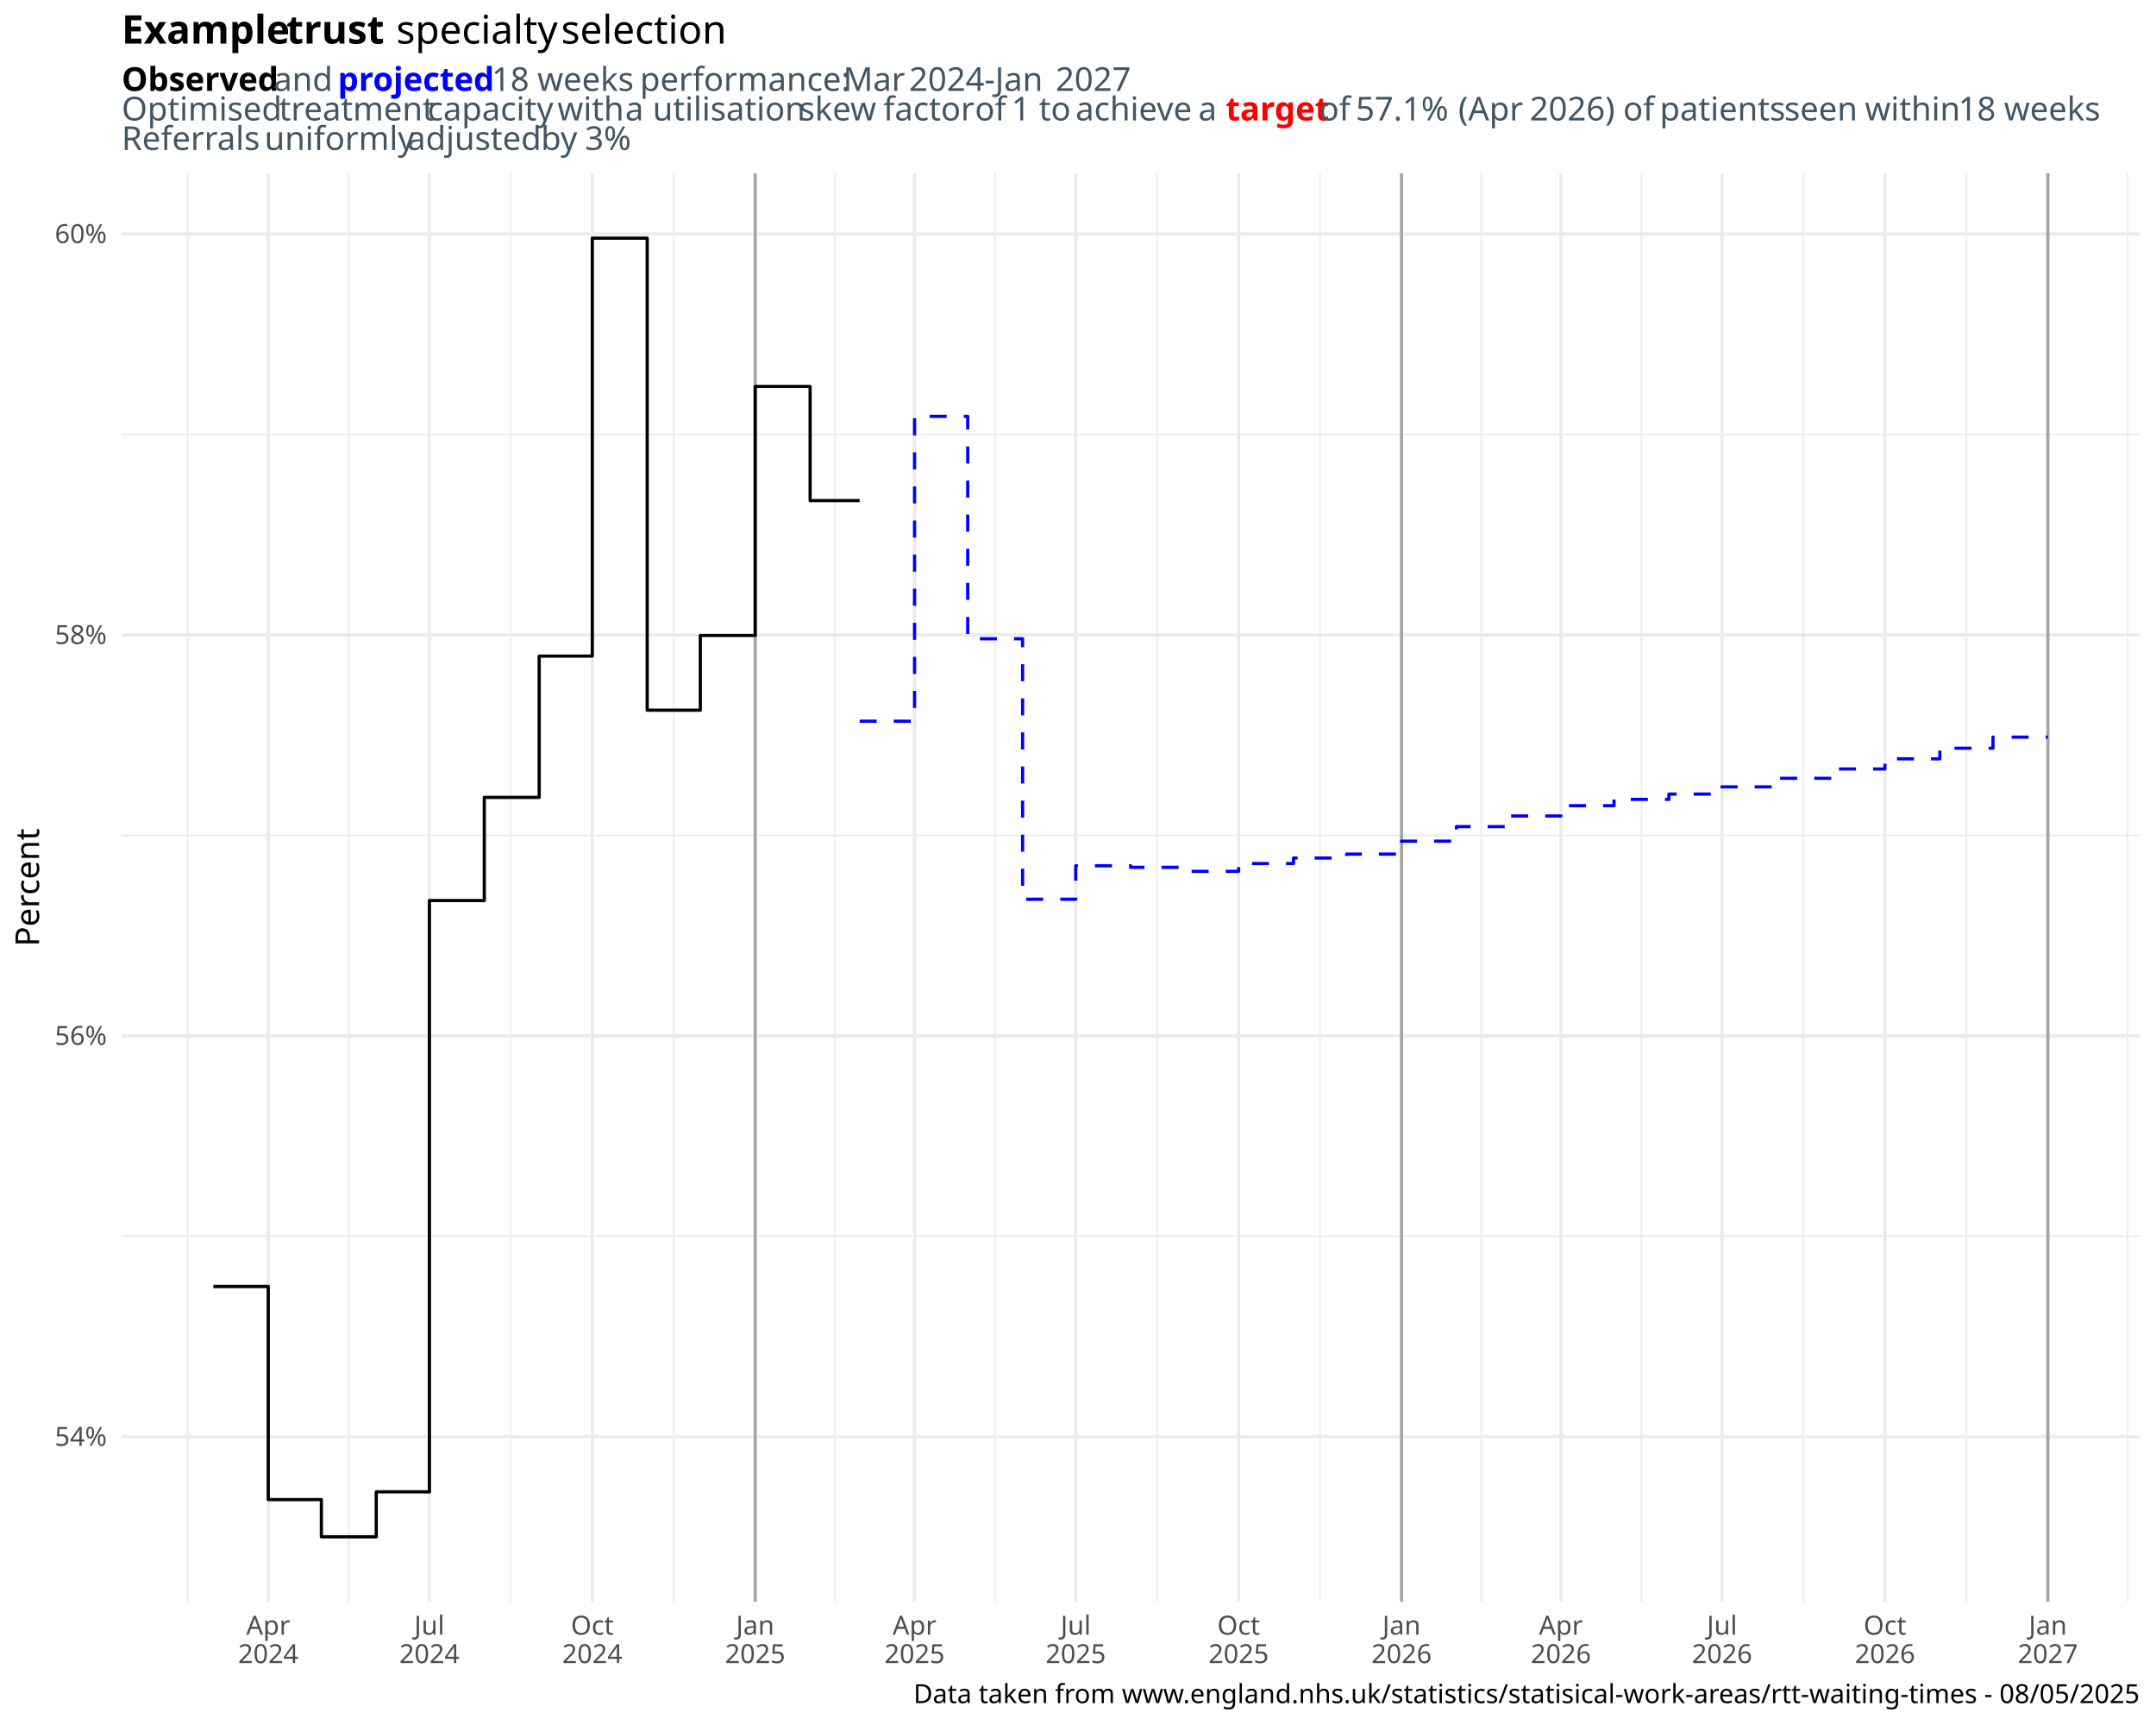
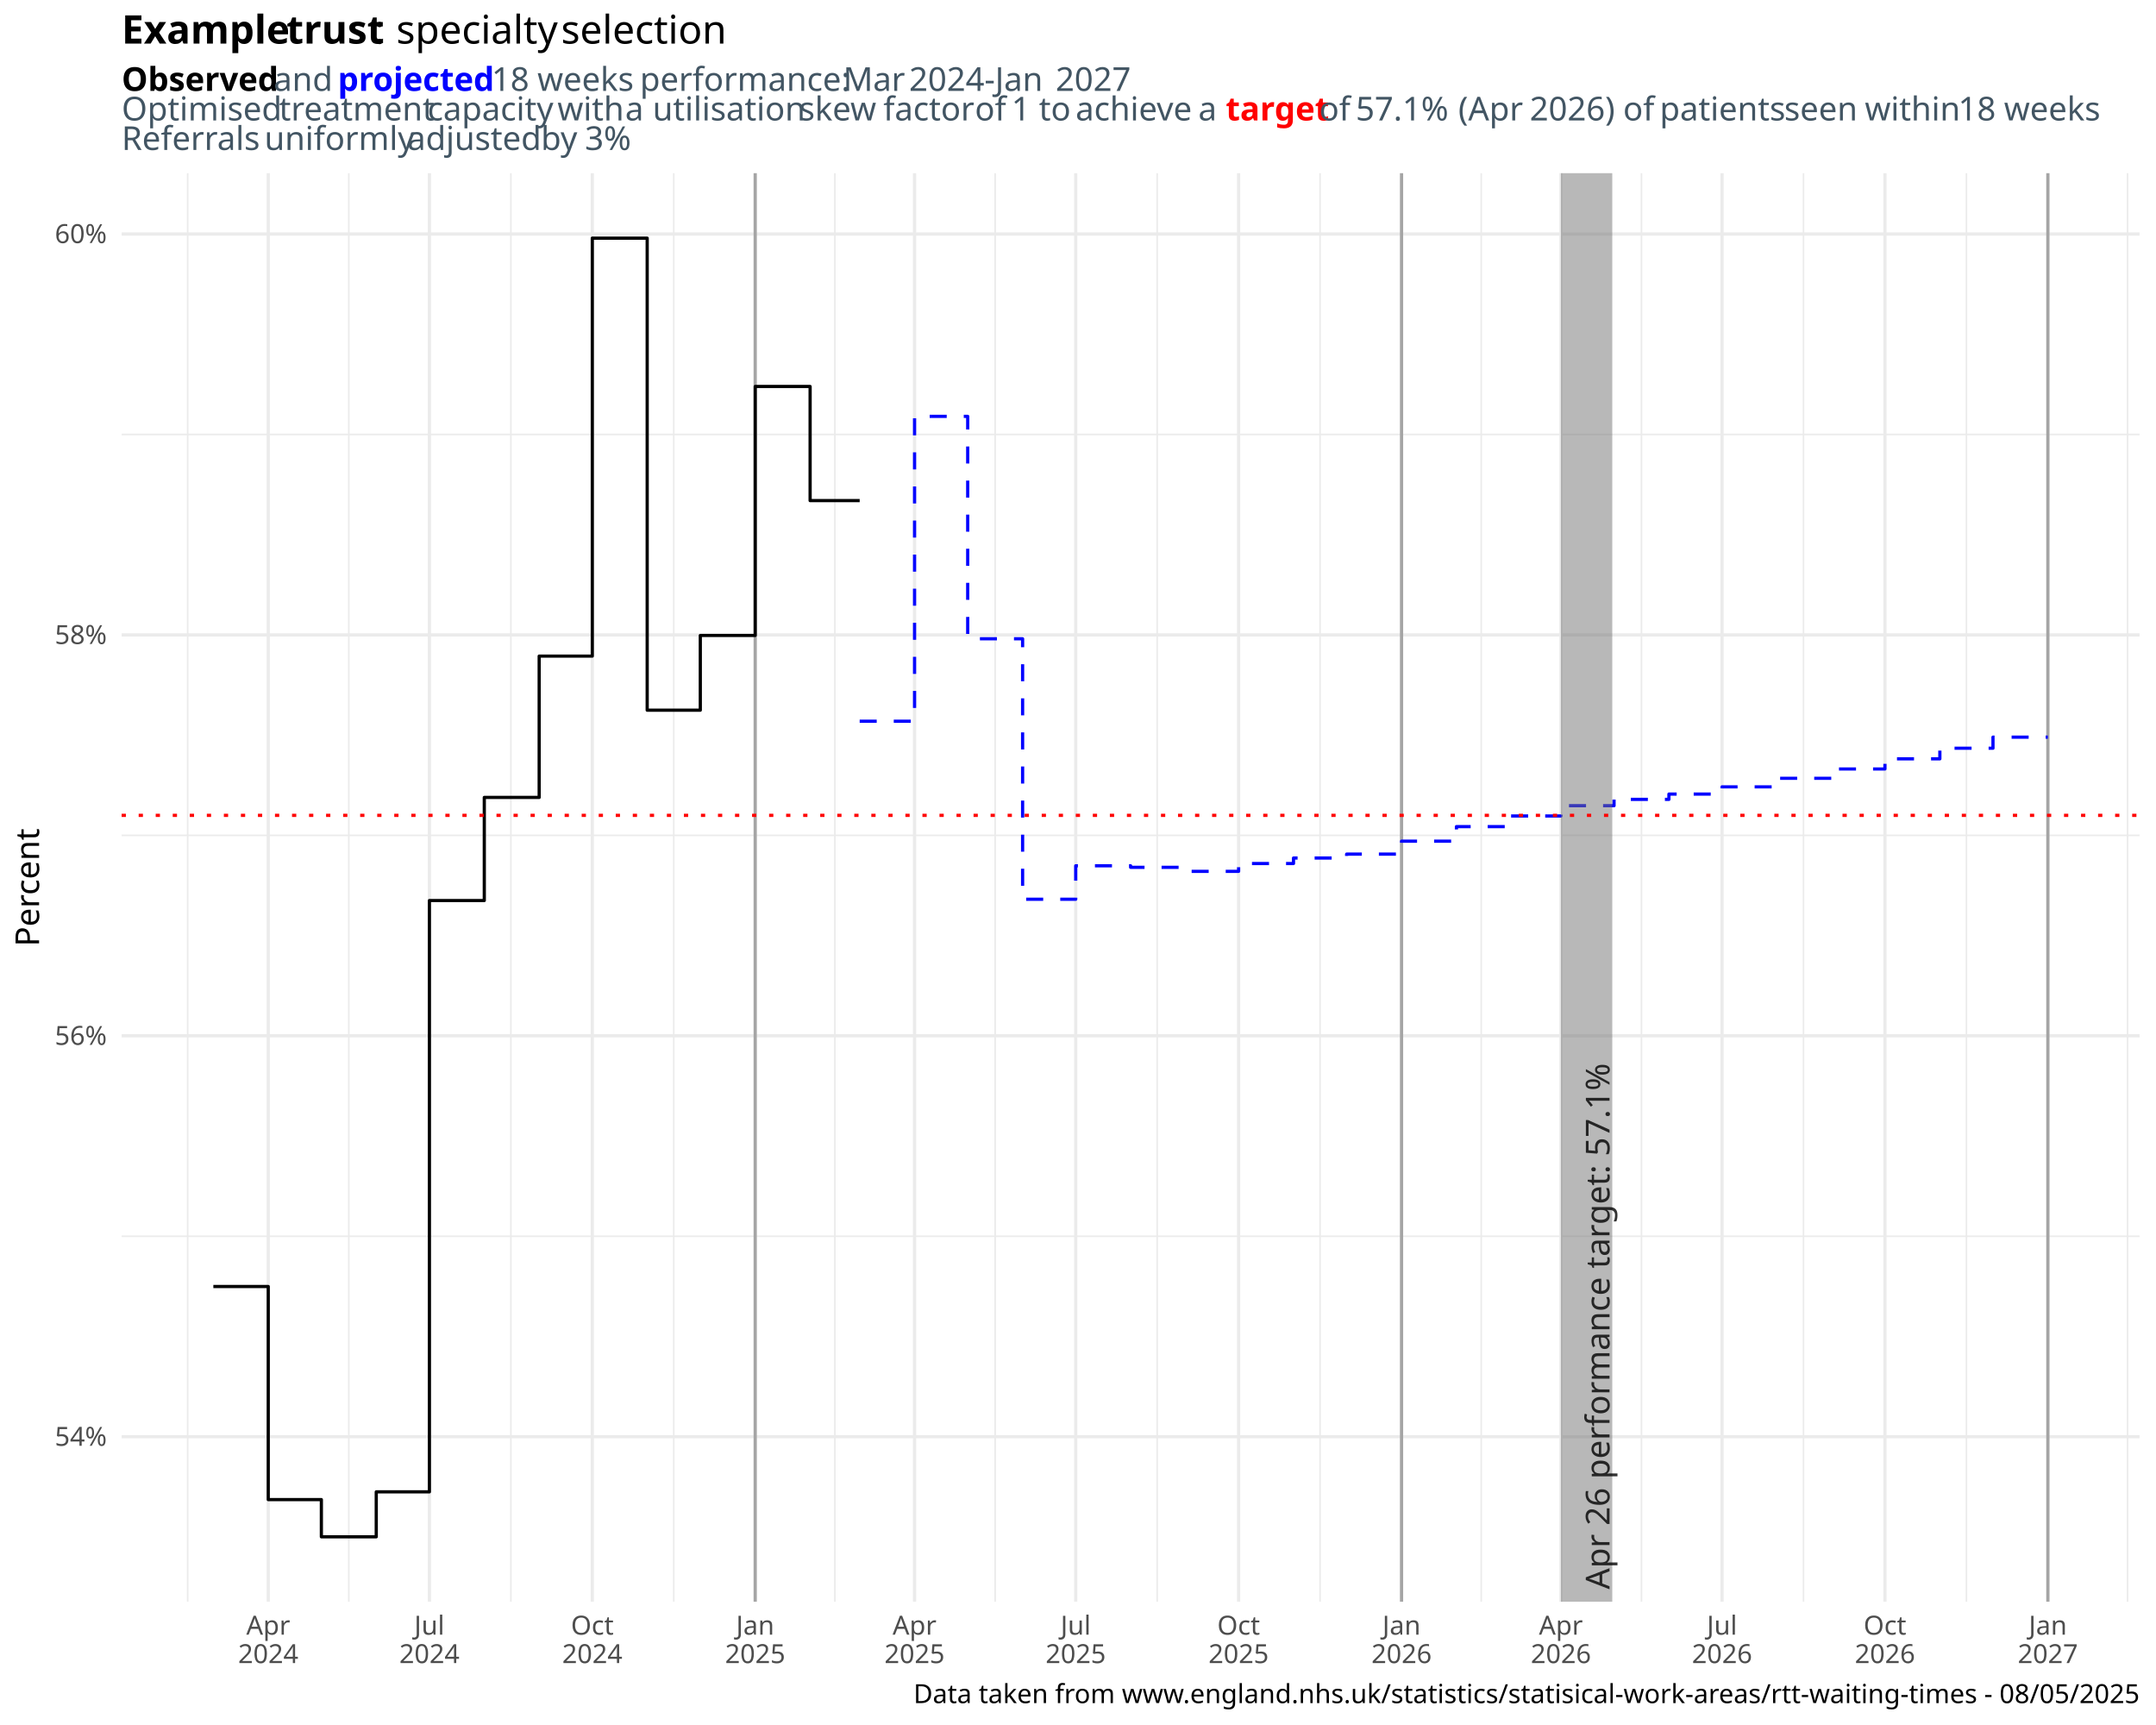
<svg xmlns="http://www.w3.org/2000/svg" class="svglite" data-engine-version="2.0" width="720.00pt" height="576.00pt" viewBox="0 0 720.00 576.00">
  <defs>
    <style type="text/css">
    .svglite line, .svglite polyline, .svglite polygon, .svglite path, .svglite rect, .svglite circle {
      fill: none;
      stroke: #000000;
      stroke-linecap: round;
      stroke-linejoin: round;
      stroke-miterlimit: 10.00;
    }
  </style>
  </defs>
  <rect width="100%" height="100%" style="stroke: none; fill: #FFFFFF;" />
  <defs>
    <clipPath id="cpMC4wMHw3MjAuMDB8MC4wMHw1NzYuMDA=">
      <rect x="0.00" y="0.00" width="720.00" height="576.00" />
    </clipPath>
  </defs>
  <g clip-path="url(#cpMC4wMHw3MjAuMDB8MC4wMHw1NzYuMDA=)">
</g>
  <defs>
    <clipPath id="cpNDAuNjJ8NzE0LjUyfDU3Ljg0fDUzNC44NA==">
      <rect x="40.62" y="57.84" width="673.90" height="477.00" />
    </clipPath>
  </defs>
  <g clip-path="url(#cpNDAuNjJ8NzE0LjUyfDU3Ljg0fDUzNC44NA==)">
    <polyline points="40.62,412.81 714.52,412.81 " style="stroke-width: 0.53; stroke: #EBEBEB; stroke-linecap: butt;" />
    <polyline points="40.62,278.94 714.52,278.94 " style="stroke-width: 0.53; stroke: #EBEBEB; stroke-linecap: butt;" />
    <polyline points="40.62,145.08 714.52,145.08 " style="stroke-width: 0.53; stroke: #EBEBEB; stroke-linecap: butt;" />
    <polyline points="62.68,534.84 62.68,57.84 " style="stroke-width: 0.53; stroke: #EBEBEB; stroke-linecap: butt;" />
    <polyline points="116.49,534.84 116.49,57.84 " style="stroke-width: 0.53; stroke: #EBEBEB; stroke-linecap: butt;" />
    <polyline points="170.60,534.84 170.60,57.84 " style="stroke-width: 0.53; stroke: #EBEBEB; stroke-linecap: butt;" />
    <polyline points="225.00,534.84 225.00,57.84 " style="stroke-width: 0.53; stroke: #EBEBEB; stroke-linecap: butt;" />
    <polyline points="278.81,534.84 278.81,57.84 " style="stroke-width: 0.53; stroke: #EBEBEB; stroke-linecap: butt;" />
    <polyline points="332.33,534.84 332.33,57.84 " style="stroke-width: 0.53; stroke: #EBEBEB; stroke-linecap: butt;" />
    <polyline points="386.44,534.84 386.44,57.84 " style="stroke-width: 0.53; stroke: #EBEBEB; stroke-linecap: butt;" />
    <polyline points="440.84,534.84 440.84,57.84 " style="stroke-width: 0.53; stroke: #EBEBEB; stroke-linecap: butt;" />
    <polyline points="494.66,534.84 494.66,57.84 " style="stroke-width: 0.53; stroke: #EBEBEB; stroke-linecap: butt;" />
    <polyline points="548.17,534.84 548.17,57.84 " style="stroke-width: 0.53; stroke: #EBEBEB; stroke-linecap: butt;" />
    <polyline points="602.28,534.84 602.28,57.84 " style="stroke-width: 0.53; stroke: #EBEBEB; stroke-linecap: butt;" />
    <polyline points="656.69,534.84 656.69,57.84 " style="stroke-width: 0.53; stroke: #EBEBEB; stroke-linecap: butt;" />
    <polyline points="710.50,534.84 710.50,57.84 " style="stroke-width: 0.53; stroke: #EBEBEB; stroke-linecap: butt;" />
    <polyline points="40.62,479.74 714.52,479.74 " style="stroke-width: 1.07; stroke: #EBEBEB; stroke-linecap: butt;" />
    <polyline points="40.62,345.87 714.52,345.87 " style="stroke-width: 1.07; stroke: #EBEBEB; stroke-linecap: butt;" />
    <polyline points="40.62,212.01 714.52,212.01 " style="stroke-width: 1.07; stroke: #EBEBEB; stroke-linecap: butt;" />
    <polyline points="40.62,78.14 714.52,78.14 " style="stroke-width: 1.07; stroke: #EBEBEB; stroke-linecap: butt;" />
    <polyline points="89.58,534.84 89.58,57.84 " style="stroke-width: 1.07; stroke: #EBEBEB; stroke-linecap: butt;" />
    <polyline points="143.40,534.84 143.40,57.84 " style="stroke-width: 1.07; stroke: #EBEBEB; stroke-linecap: butt;" />
    <polyline points="197.80,534.84 197.80,57.84 " style="stroke-width: 1.07; stroke: #EBEBEB; stroke-linecap: butt;" />
    <polyline points="252.20,534.84 252.20,57.84 " style="stroke-width: 1.07; stroke: #EBEBEB; stroke-linecap: butt;" />
    <polyline points="305.42,534.84 305.42,57.84 " style="stroke-width: 1.07; stroke: #EBEBEB; stroke-linecap: butt;" />
    <polyline points="359.24,534.84 359.24,57.84 " style="stroke-width: 1.07; stroke: #EBEBEB; stroke-linecap: butt;" />
    <polyline points="413.64,534.84 413.64,57.84 " style="stroke-width: 1.07; stroke: #EBEBEB; stroke-linecap: butt;" />
    <polyline points="468.05,534.84 468.05,57.84 " style="stroke-width: 1.07; stroke: #EBEBEB; stroke-linecap: butt;" />
    <polyline points="521.27,534.84 521.27,57.84 " style="stroke-width: 1.07; stroke: #EBEBEB; stroke-linecap: butt;" />
    <polyline points="575.08,534.84 575.08,57.84 " style="stroke-width: 1.07; stroke: #EBEBEB; stroke-linecap: butt;" />
    <polyline points="629.48,534.84 629.48,57.84 " style="stroke-width: 1.07; stroke: #EBEBEB; stroke-linecap: butt;" />
    <polyline points="683.89,534.84 683.89,57.84 " style="stroke-width: 1.07; stroke: #EBEBEB; stroke-linecap: butt;" />
    <line x1="252.20" y1="534.84" x2="252.20" y2="57.84" style="stroke-width: 1.07; stroke: #000000; stroke-opacity: 0.30; stroke-linecap: butt;" />
    <line x1="468.05" y1="534.84" x2="468.05" y2="57.84" style="stroke-width: 1.07; stroke: #000000; stroke-opacity: 0.30; stroke-linecap: butt;" />
    <line x1="683.89" y1="534.84" x2="683.89" y2="57.84" style="stroke-width: 1.07; stroke: #000000; stroke-opacity: 0.30; stroke-linecap: butt;" />
    <polyline points="71.25,429.58 89.58,429.58 89.58,500.74 107.32,500.74 107.32,513.16 125.65,513.16 125.65,498.15 143.40,498.15 143.40,300.70 161.73,300.70 161.73,266.27 180.06,266.27 180.06,219.08 197.80,219.08 197.80,79.52 216.13,79.52 216.13,237.14 233.87,237.14 233.87,212.19 252.20,212.19 252.20,129.05 270.54,129.05 270.54,167.16 287.09,167.16 287.09,167.16 " style="stroke-width: 1.07; stroke-linecap: butt;" />
    <polyline points="287.09,240.83 305.42,240.83 305.42,139.03 323.17,139.03 323.17,213.30 341.50,213.30 341.50,300.27 359.24,300.27 359.24,289.10 377.57,289.10 377.57,289.61 395.90,289.61 395.90,290.95 413.64,290.95 413.64,288.34 431.97,288.34 431.97,286.50 449.71,286.50 449.71,285.20 468.05,285.20 468.05,280.88 486.38,280.88 486.38,276.02 502.94,276.02 502.94,272.46 521.27,272.46 521.27,269.03 539.01,269.03 539.01,266.92 557.34,266.92 557.34,265.15 575.08,265.15 575.08,262.74 593.41,262.74 593.41,259.88 611.74,259.88 611.74,256.77 629.48,256.77 629.48,253.38 647.82,253.38 647.82,249.84 665.56,249.84 665.56,246.14 683.89,246.14 683.89,246.14 " style="stroke-width: 1.07; stroke: #0000FF; stroke-dasharray: 5.69,5.69; stroke-linecap: butt;" />
+     <polygon points="538.42,534.84 538.42,57.84 521.27,57.84 521.27,534.84 " style="stroke-width: 0.00; stroke: none; stroke-linecap: butt; fill: #737373; fill-opacity: 0.50;" />
+     <polyline points="538.42,534.84 538.42,57.84 " style="stroke-width: 1.07; stroke: none; stroke-linecap: butt;" />
+     <polyline points="521.27,57.84 521.27,534.84 " style="stroke-width: 1.07; stroke: none; stroke-linecap: butt;" />
+     <text transform="translate(537.50,530.68) rotate(-90)" style="font-size: 11.04px; fill: #000000; fill-opacity: 0.80; font-family: sans;" textLength="166.32px" lengthAdjust="spacingAndGlyphs">Apr 26 performance target: 57.1%</text>
+     <line x1="40.62" y1="272.25" x2="714.52" y2="272.25" style="stroke-width: 1.07; stroke: #FF0000; stroke-dasharray: 1.42,4.27; stroke-linecap: butt;" />
  </g>
  <g clip-path="url(#cpMC4wMHw3MjAuMDB8MC4wMHw1NzYuMDA=)">
    <text x="35.69" y="482.77" text-anchor="end" style="font-size: 8.80px; fill: #4D4D4D; font-family: sans;" textLength="17.61px" lengthAdjust="spacingAndGlyphs">54%</text>
    <text x="35.69" y="348.90" text-anchor="end" style="font-size: 8.80px; fill: #4D4D4D; font-family: sans;" textLength="17.61px" lengthAdjust="spacingAndGlyphs">56%</text>
    <text x="35.69" y="215.04" text-anchor="end" style="font-size: 8.80px; fill: #4D4D4D; font-family: sans;" textLength="17.61px" lengthAdjust="spacingAndGlyphs">58%</text>
    <text x="35.69" y="81.17" text-anchor="end" style="font-size: 8.80px; fill: #4D4D4D; font-family: sans;" textLength="17.61px" lengthAdjust="spacingAndGlyphs">60%</text>
    <text x="89.58" y="545.83" text-anchor="middle" style="font-size: 8.80px; fill: #4D4D4D; font-family: sans;" textLength="13.70px" lengthAdjust="spacingAndGlyphs">Apr</text>
    <text x="89.58" y="555.33" text-anchor="middle" style="font-size: 8.80px; fill: #4D4D4D; font-family: sans;" textLength="19.58px" lengthAdjust="spacingAndGlyphs">2024</text>
    <text x="143.40" y="545.83" text-anchor="middle" style="font-size: 8.80px; fill: #4D4D4D; font-family: sans;" textLength="11.25px" lengthAdjust="spacingAndGlyphs">Jul</text>
    <text x="143.40" y="555.33" text-anchor="middle" style="font-size: 8.80px; fill: #4D4D4D; font-family: sans;" textLength="19.58px" lengthAdjust="spacingAndGlyphs">2024</text>
    <text x="197.80" y="545.83" text-anchor="middle" style="font-size: 8.80px; fill: #4D4D4D; font-family: sans;" textLength="13.70px" lengthAdjust="spacingAndGlyphs">Oct</text>
    <text x="197.80" y="555.33" text-anchor="middle" style="font-size: 8.80px; fill: #4D4D4D; font-family: sans;" textLength="19.58px" lengthAdjust="spacingAndGlyphs">2024</text>
    <text x="252.20" y="545.83" text-anchor="middle" style="font-size: 8.80px; fill: #4D4D4D; font-family: sans;" textLength="14.19px" lengthAdjust="spacingAndGlyphs">Jan</text>
    <text x="252.20" y="555.33" text-anchor="middle" style="font-size: 8.80px; fill: #4D4D4D; font-family: sans;" textLength="19.58px" lengthAdjust="spacingAndGlyphs">2025</text>
    <text x="305.42" y="545.83" text-anchor="middle" style="font-size: 8.80px; fill: #4D4D4D; font-family: sans;" textLength="13.70px" lengthAdjust="spacingAndGlyphs">Apr</text>
    <text x="305.42" y="555.33" text-anchor="middle" style="font-size: 8.80px; fill: #4D4D4D; font-family: sans;" textLength="19.58px" lengthAdjust="spacingAndGlyphs">2025</text>
    <text x="359.24" y="545.83" text-anchor="middle" style="font-size: 8.80px; fill: #4D4D4D; font-family: sans;" textLength="11.25px" lengthAdjust="spacingAndGlyphs">Jul</text>
    <text x="359.24" y="555.33" text-anchor="middle" style="font-size: 8.80px; fill: #4D4D4D; font-family: sans;" textLength="19.58px" lengthAdjust="spacingAndGlyphs">2025</text>
    <text x="413.64" y="545.83" text-anchor="middle" style="font-size: 8.80px; fill: #4D4D4D; font-family: sans;" textLength="13.70px" lengthAdjust="spacingAndGlyphs">Oct</text>
    <text x="413.64" y="555.33" text-anchor="middle" style="font-size: 8.80px; fill: #4D4D4D; font-family: sans;" textLength="19.58px" lengthAdjust="spacingAndGlyphs">2025</text>
    <text x="468.05" y="545.83" text-anchor="middle" style="font-size: 8.80px; fill: #4D4D4D; font-family: sans;" textLength="14.19px" lengthAdjust="spacingAndGlyphs">Jan</text>
    <text x="468.05" y="555.33" text-anchor="middle" style="font-size: 8.80px; fill: #4D4D4D; font-family: sans;" textLength="19.58px" lengthAdjust="spacingAndGlyphs">2026</text>
    <text x="521.27" y="545.83" text-anchor="middle" style="font-size: 8.80px; fill: #4D4D4D; font-family: sans;" textLength="13.70px" lengthAdjust="spacingAndGlyphs">Apr</text>
    <text x="521.27" y="555.33" text-anchor="middle" style="font-size: 8.80px; fill: #4D4D4D; font-family: sans;" textLength="19.58px" lengthAdjust="spacingAndGlyphs">2026</text>
    <text x="575.08" y="545.83" text-anchor="middle" style="font-size: 8.80px; fill: #4D4D4D; font-family: sans;" textLength="11.25px" lengthAdjust="spacingAndGlyphs">Jul</text>
    <text x="575.08" y="555.33" text-anchor="middle" style="font-size: 8.80px; fill: #4D4D4D; font-family: sans;" textLength="19.58px" lengthAdjust="spacingAndGlyphs">2026</text>
    <text x="629.48" y="545.83" text-anchor="middle" style="font-size: 8.80px; fill: #4D4D4D; font-family: sans;" textLength="13.70px" lengthAdjust="spacingAndGlyphs">Oct</text>
    <text x="629.48" y="555.33" text-anchor="middle" style="font-size: 8.80px; fill: #4D4D4D; font-family: sans;" textLength="19.58px" lengthAdjust="spacingAndGlyphs">2026</text>
    <text x="683.89" y="545.83" text-anchor="middle" style="font-size: 8.80px; fill: #4D4D4D; font-family: sans;" textLength="14.19px" lengthAdjust="spacingAndGlyphs">Jan</text>
    <text x="683.89" y="555.33" text-anchor="middle" style="font-size: 8.80px; fill: #4D4D4D; font-family: sans;" textLength="19.58px" lengthAdjust="spacingAndGlyphs">2027</text>
    <text transform="translate(13.05,296.34) rotate(-90)" text-anchor="middle" style="font-size: 11.00px; font-family: sans;" textLength="37.92px" lengthAdjust="spacingAndGlyphs">Percent</text>
    <text x="40.62" y="30.35" style="font-size: 11.00px; font-weight: bold; font-family: sans;" textLength="47.70px" lengthAdjust="spacingAndGlyphs">Observed</text>
    <text x="91.38" y="30.35" style="font-size: 11.00px; fill: #425563; font-family: sans;" textLength="18.35px" lengthAdjust="spacingAndGlyphs">and</text>
    <text x="112.79" y="30.35" style="font-size: 11.00px; font-weight: bold; fill: #0000FF; font-family: sans;" textLength="45.26px" lengthAdjust="spacingAndGlyphs">projected</text>
    <text x="164.16" y="30.35" style="font-size: 11.00px; fill: #425563; font-family: sans;" textLength="12.24px" lengthAdjust="spacingAndGlyphs">18</text>
    <text x="179.45" y="30.35" style="font-size: 11.00px; fill: #425563; font-family: sans;" textLength="31.19px" lengthAdjust="spacingAndGlyphs">weeks</text>
    <text x="213.70" y="30.35" style="font-size: 11.00px; fill: #425563; font-family: sans;" textLength="64.82px" lengthAdjust="spacingAndGlyphs">performance:</text>
    <text x="281.57" y="30.35" style="font-size: 11.00px; fill: #425563; font-family: sans;" textLength="18.95px" lengthAdjust="spacingAndGlyphs">Mar</text>
    <text x="303.58" y="30.35" style="font-size: 11.00px; fill: #425563; font-family: sans;" textLength="45.88px" lengthAdjust="spacingAndGlyphs">2024-Jan</text>
    <text x="352.51" y="30.35" style="font-size: 11.00px; fill: #425563; font-family: sans;" textLength="24.47px" lengthAdjust="spacingAndGlyphs">2027</text>
    <text x="40.62" y="40.22" style="font-size: 11.00px; fill: #425563; font-family: sans;" textLength="49.53px" lengthAdjust="spacingAndGlyphs">Optimised</text>
    <text x="93.20" y="40.22" style="font-size: 11.00px; fill: #425563; font-family: sans;" textLength="46.47px" lengthAdjust="spacingAndGlyphs">treatment</text>
    <text x="142.73" y="40.22" style="font-size: 11.00px; fill: #425563; font-family: sans;" textLength="40.37px" lengthAdjust="spacingAndGlyphs">capacity</text>
    <text x="186.15" y="40.22" style="font-size: 11.00px; fill: #425563; font-family: sans;" textLength="19.56px" lengthAdjust="spacingAndGlyphs">with</text>
    <text x="208.77" y="40.22" style="font-size: 11.00px; fill: #425563; font-family: sans;" textLength="6.12px" lengthAdjust="spacingAndGlyphs">a</text>
    <text x="217.94" y="40.22" style="font-size: 11.00px; fill: #425563; font-family: sans;" textLength="45.86px" lengthAdjust="spacingAndGlyphs">utilisation</text>
    <text x="266.85" y="40.22" style="font-size: 11.00px; fill: #425563; font-family: sans;" textLength="25.07px" lengthAdjust="spacingAndGlyphs">skew</text>
    <text x="294.98" y="40.22" style="font-size: 11.00px; fill: #425563; font-family: sans;" textLength="27.52px" lengthAdjust="spacingAndGlyphs">factor</text>
    <text x="325.55" y="40.22" style="font-size: 11.00px; fill: #425563; font-family: sans;" textLength="9.17px" lengthAdjust="spacingAndGlyphs">of</text>
    <text x="337.78" y="40.22" style="font-size: 11.00px; fill: #425563; font-family: sans;" textLength="6.12px" lengthAdjust="spacingAndGlyphs">1</text>
    <text x="346.96" y="40.22" style="font-size: 11.00px; fill: #425563; font-family: sans;" textLength="9.17px" lengthAdjust="spacingAndGlyphs">to</text>
    <text x="359.19" y="40.22" style="font-size: 11.00px; fill: #425563; font-family: sans;" textLength="37.92px" lengthAdjust="spacingAndGlyphs">achieve</text>
    <text x="400.17" y="40.22" style="font-size: 11.00px; fill: #425563; font-family: sans;" textLength="6.12px" lengthAdjust="spacingAndGlyphs">a</text>
    <text x="409.34" y="40.22" style="font-size: 11.00px; font-weight: bold; fill: #FF0000; font-family: sans;" textLength="28.13px" lengthAdjust="spacingAndGlyphs">target</text>
    <text x="440.53" y="40.22" style="font-size: 11.00px; fill: #425563; font-family: sans;" textLength="9.17px" lengthAdjust="spacingAndGlyphs">of</text>
    <text x="452.76" y="40.22" style="font-size: 11.00px; fill: #425563; font-family: sans;" textLength="31.19px" lengthAdjust="spacingAndGlyphs">57.1%</text>
    <text x="487.00" y="40.22" style="font-size: 11.00px; fill: #425563; font-family: sans;" textLength="20.78px" lengthAdjust="spacingAndGlyphs">(Apr</text>
    <text x="510.84" y="40.22" style="font-size: 11.00px; fill: #425563; font-family: sans;" textLength="28.14px" lengthAdjust="spacingAndGlyphs">2026)</text>
    <text x="542.03" y="40.22" style="font-size: 11.00px; fill: #425563; font-family: sans;" textLength="9.17px" lengthAdjust="spacingAndGlyphs">of</text>
    <text x="554.26" y="40.22" style="font-size: 11.00px; fill: #425563; font-family: sans;" textLength="38.53px" lengthAdjust="spacingAndGlyphs">patients</text>
    <text x="595.85" y="40.22" style="font-size: 11.00px; fill: #425563; font-family: sans;" textLength="23.86px" lengthAdjust="spacingAndGlyphs">seen</text>
    <text x="622.76" y="40.22" style="font-size: 11.00px; fill: #425563; font-family: sans;" textLength="28.12px" lengthAdjust="spacingAndGlyphs">within</text>
    <text x="653.94" y="40.22" style="font-size: 11.00px; fill: #425563; font-family: sans;" textLength="12.24px" lengthAdjust="spacingAndGlyphs">18</text>
    <text x="669.24" y="40.22" style="font-size: 11.00px; fill: #425563; font-family: sans;" textLength="31.19px" lengthAdjust="spacingAndGlyphs">weeks</text>
    <text x="40.62" y="50.08" style="font-size: 11.00px; fill: #425563; font-family: sans;" textLength="44.63px" lengthAdjust="spacingAndGlyphs">Referrals</text>
    <text x="88.30" y="50.08" style="font-size: 11.00px; fill: #425563; font-family: sans;" textLength="44.63px" lengthAdjust="spacingAndGlyphs">uniformly</text>
    <text x="135.99" y="50.08" style="font-size: 11.00px; fill: #425563; font-family: sans;" textLength="41.59px" lengthAdjust="spacingAndGlyphs">adjusted</text>
    <text x="180.64" y="50.08" style="font-size: 11.00px; fill: #425563; font-family: sans;" textLength="11.62px" lengthAdjust="spacingAndGlyphs">by</text>
    <text x="195.32" y="50.08" style="font-size: 11.00px; fill: #425563; font-family: sans;" textLength="15.90px" lengthAdjust="spacingAndGlyphs">3%</text>
    <text x="40.62" y="14.56" style="font-size: 13.20px; font-weight: bold; font-family: sans;" textLength="51.37px" lengthAdjust="spacingAndGlyphs">Example</text>
    <text x="95.65" y="14.56" style="font-size: 13.20px; font-weight: bold; font-family: sans;" textLength="25.68px" lengthAdjust="spacingAndGlyphs">trust</text>
    <text x="125.00" y="14.56" style="font-size: 13.20px; font-family: sans;" textLength="3.67px" lengthAdjust="spacingAndGlyphs">:</text>
    <text x="132.33" y="14.56" style="font-size: 13.20px; font-family: sans;" textLength="51.37px" lengthAdjust="spacingAndGlyphs">specialty</text>
    <text x="187.37" y="14.56" style="font-size: 13.20px; font-family: sans;" textLength="52.11px" lengthAdjust="spacingAndGlyphs">selection</text>
    <text x="714.52" y="568.69" text-anchor="end" style="font-size: 8.80px; font-family: sans;" textLength="381.54px" lengthAdjust="spacingAndGlyphs">Data taken from www.england.nhs.uk/statistics/statisical-work-areas/rtt-waiting-times - 08/05/2025</text>
  </g>
</svg>
